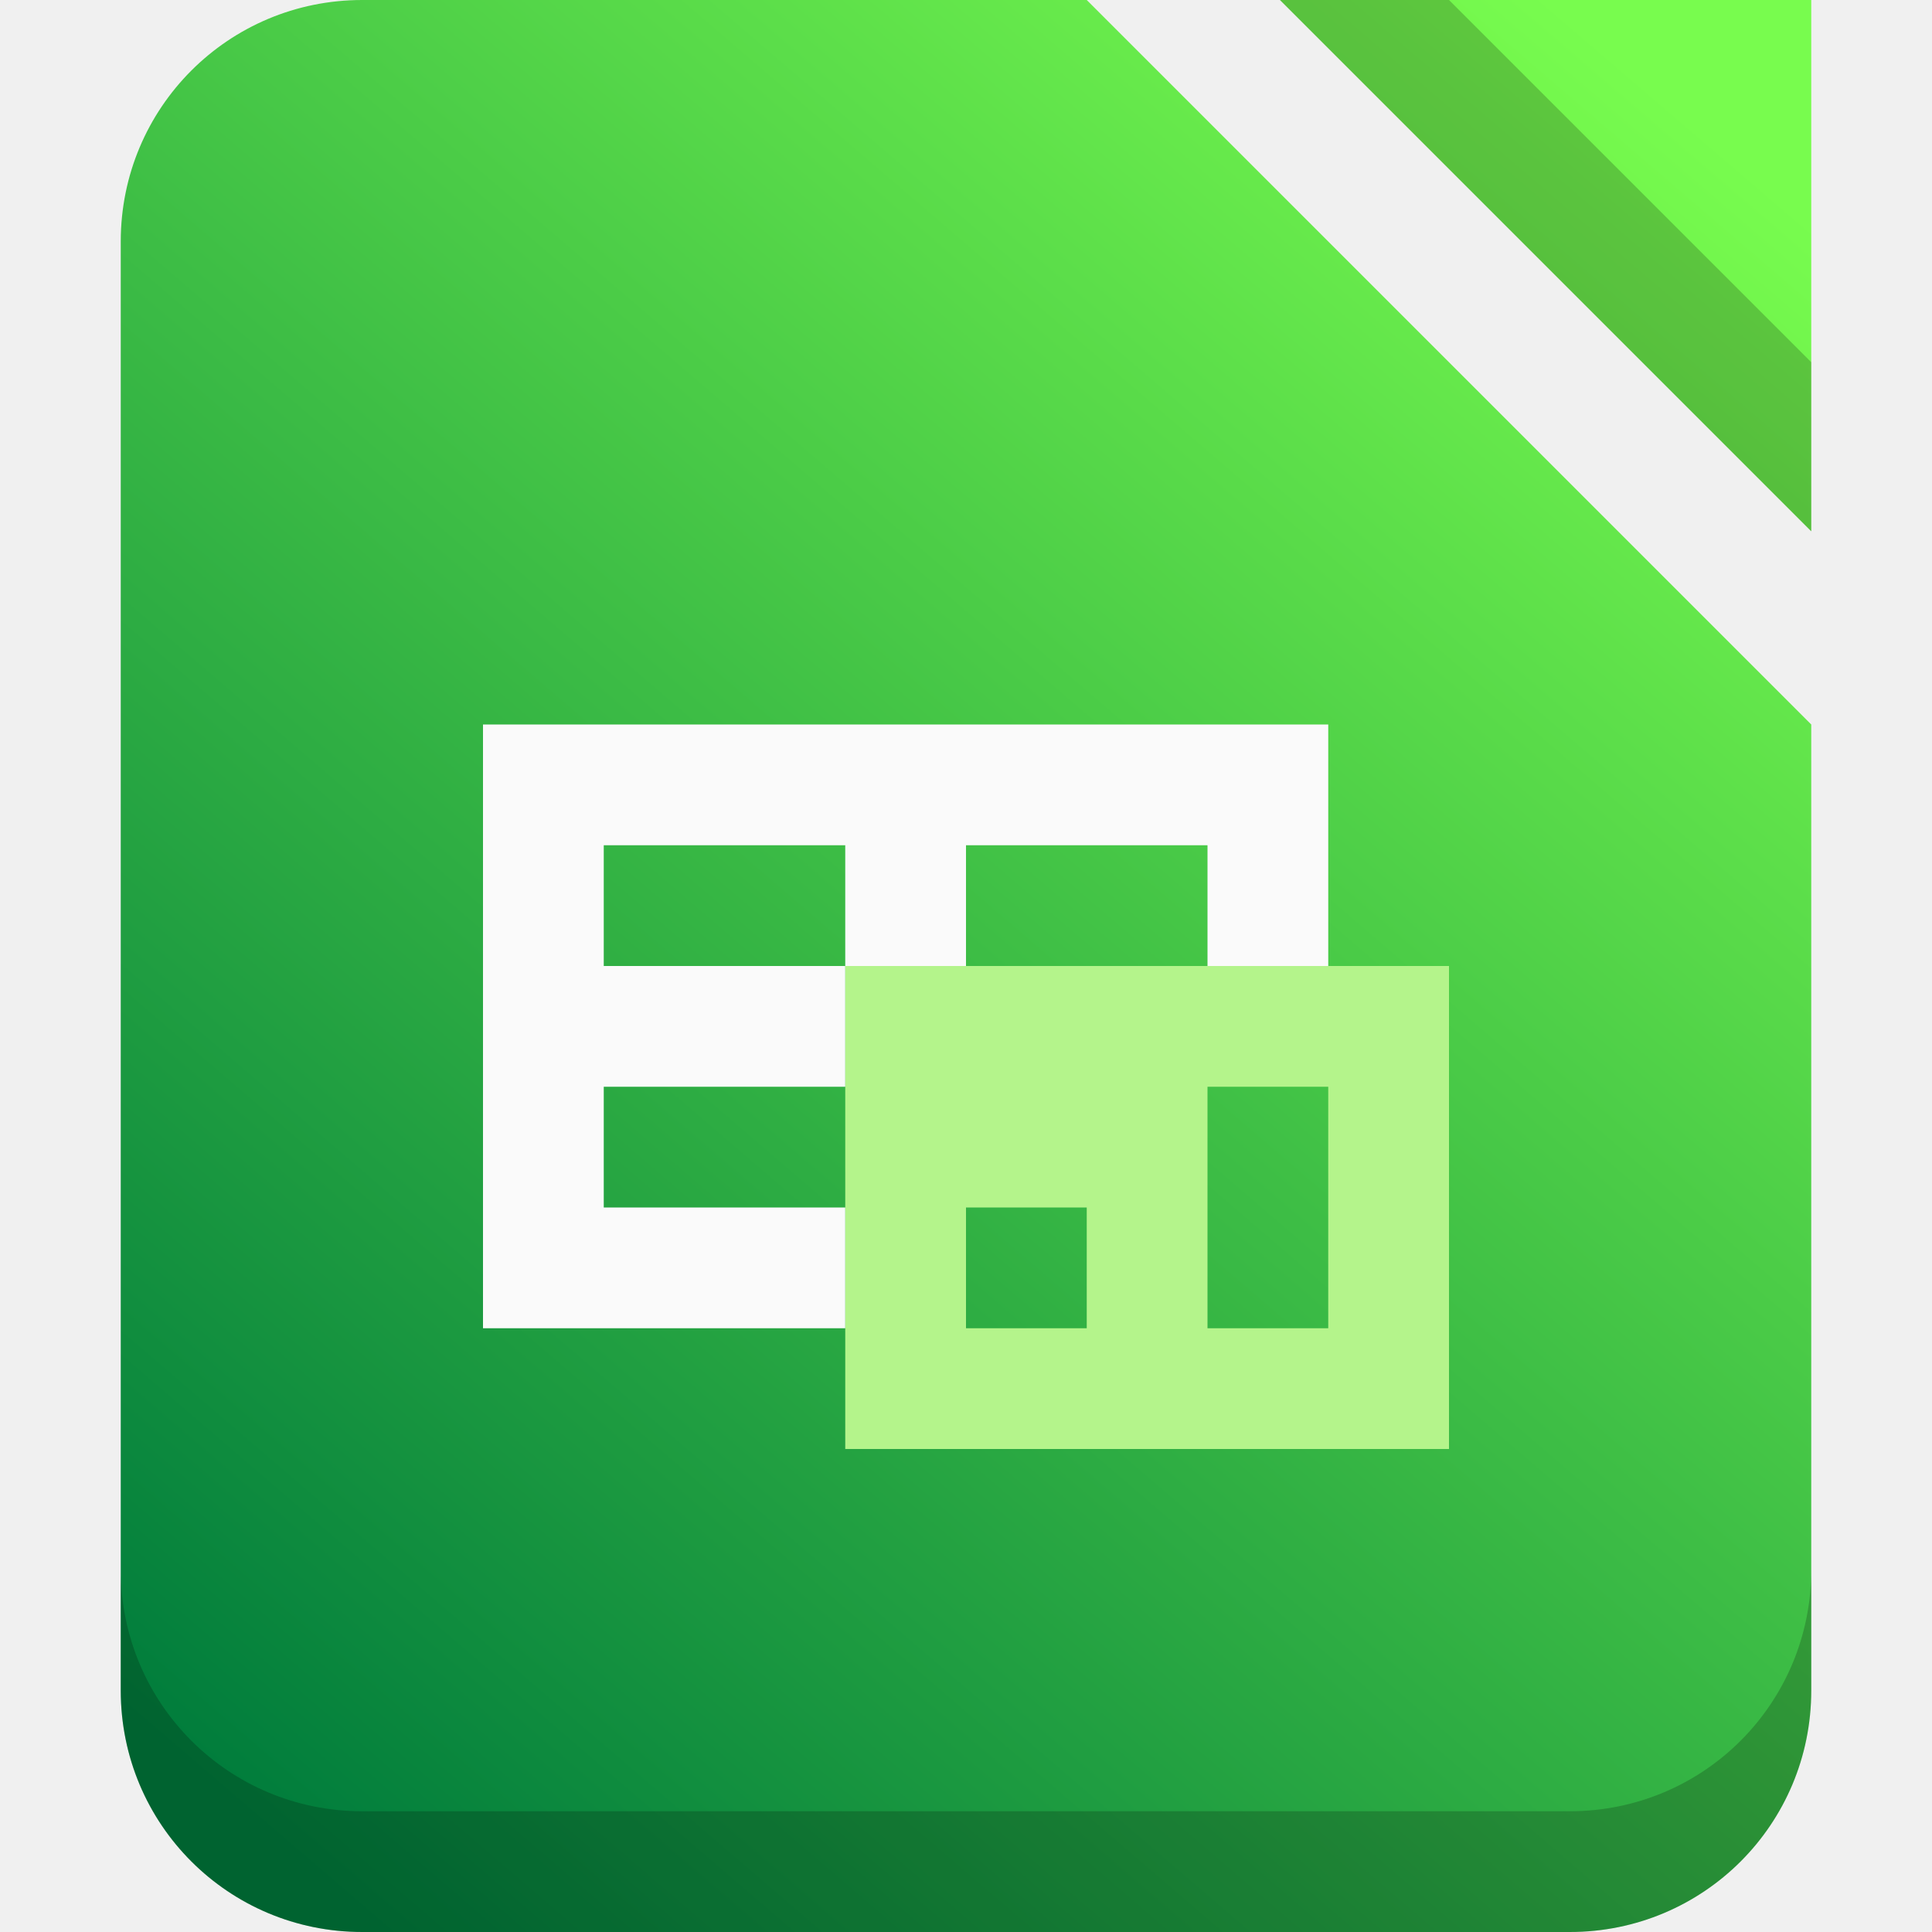
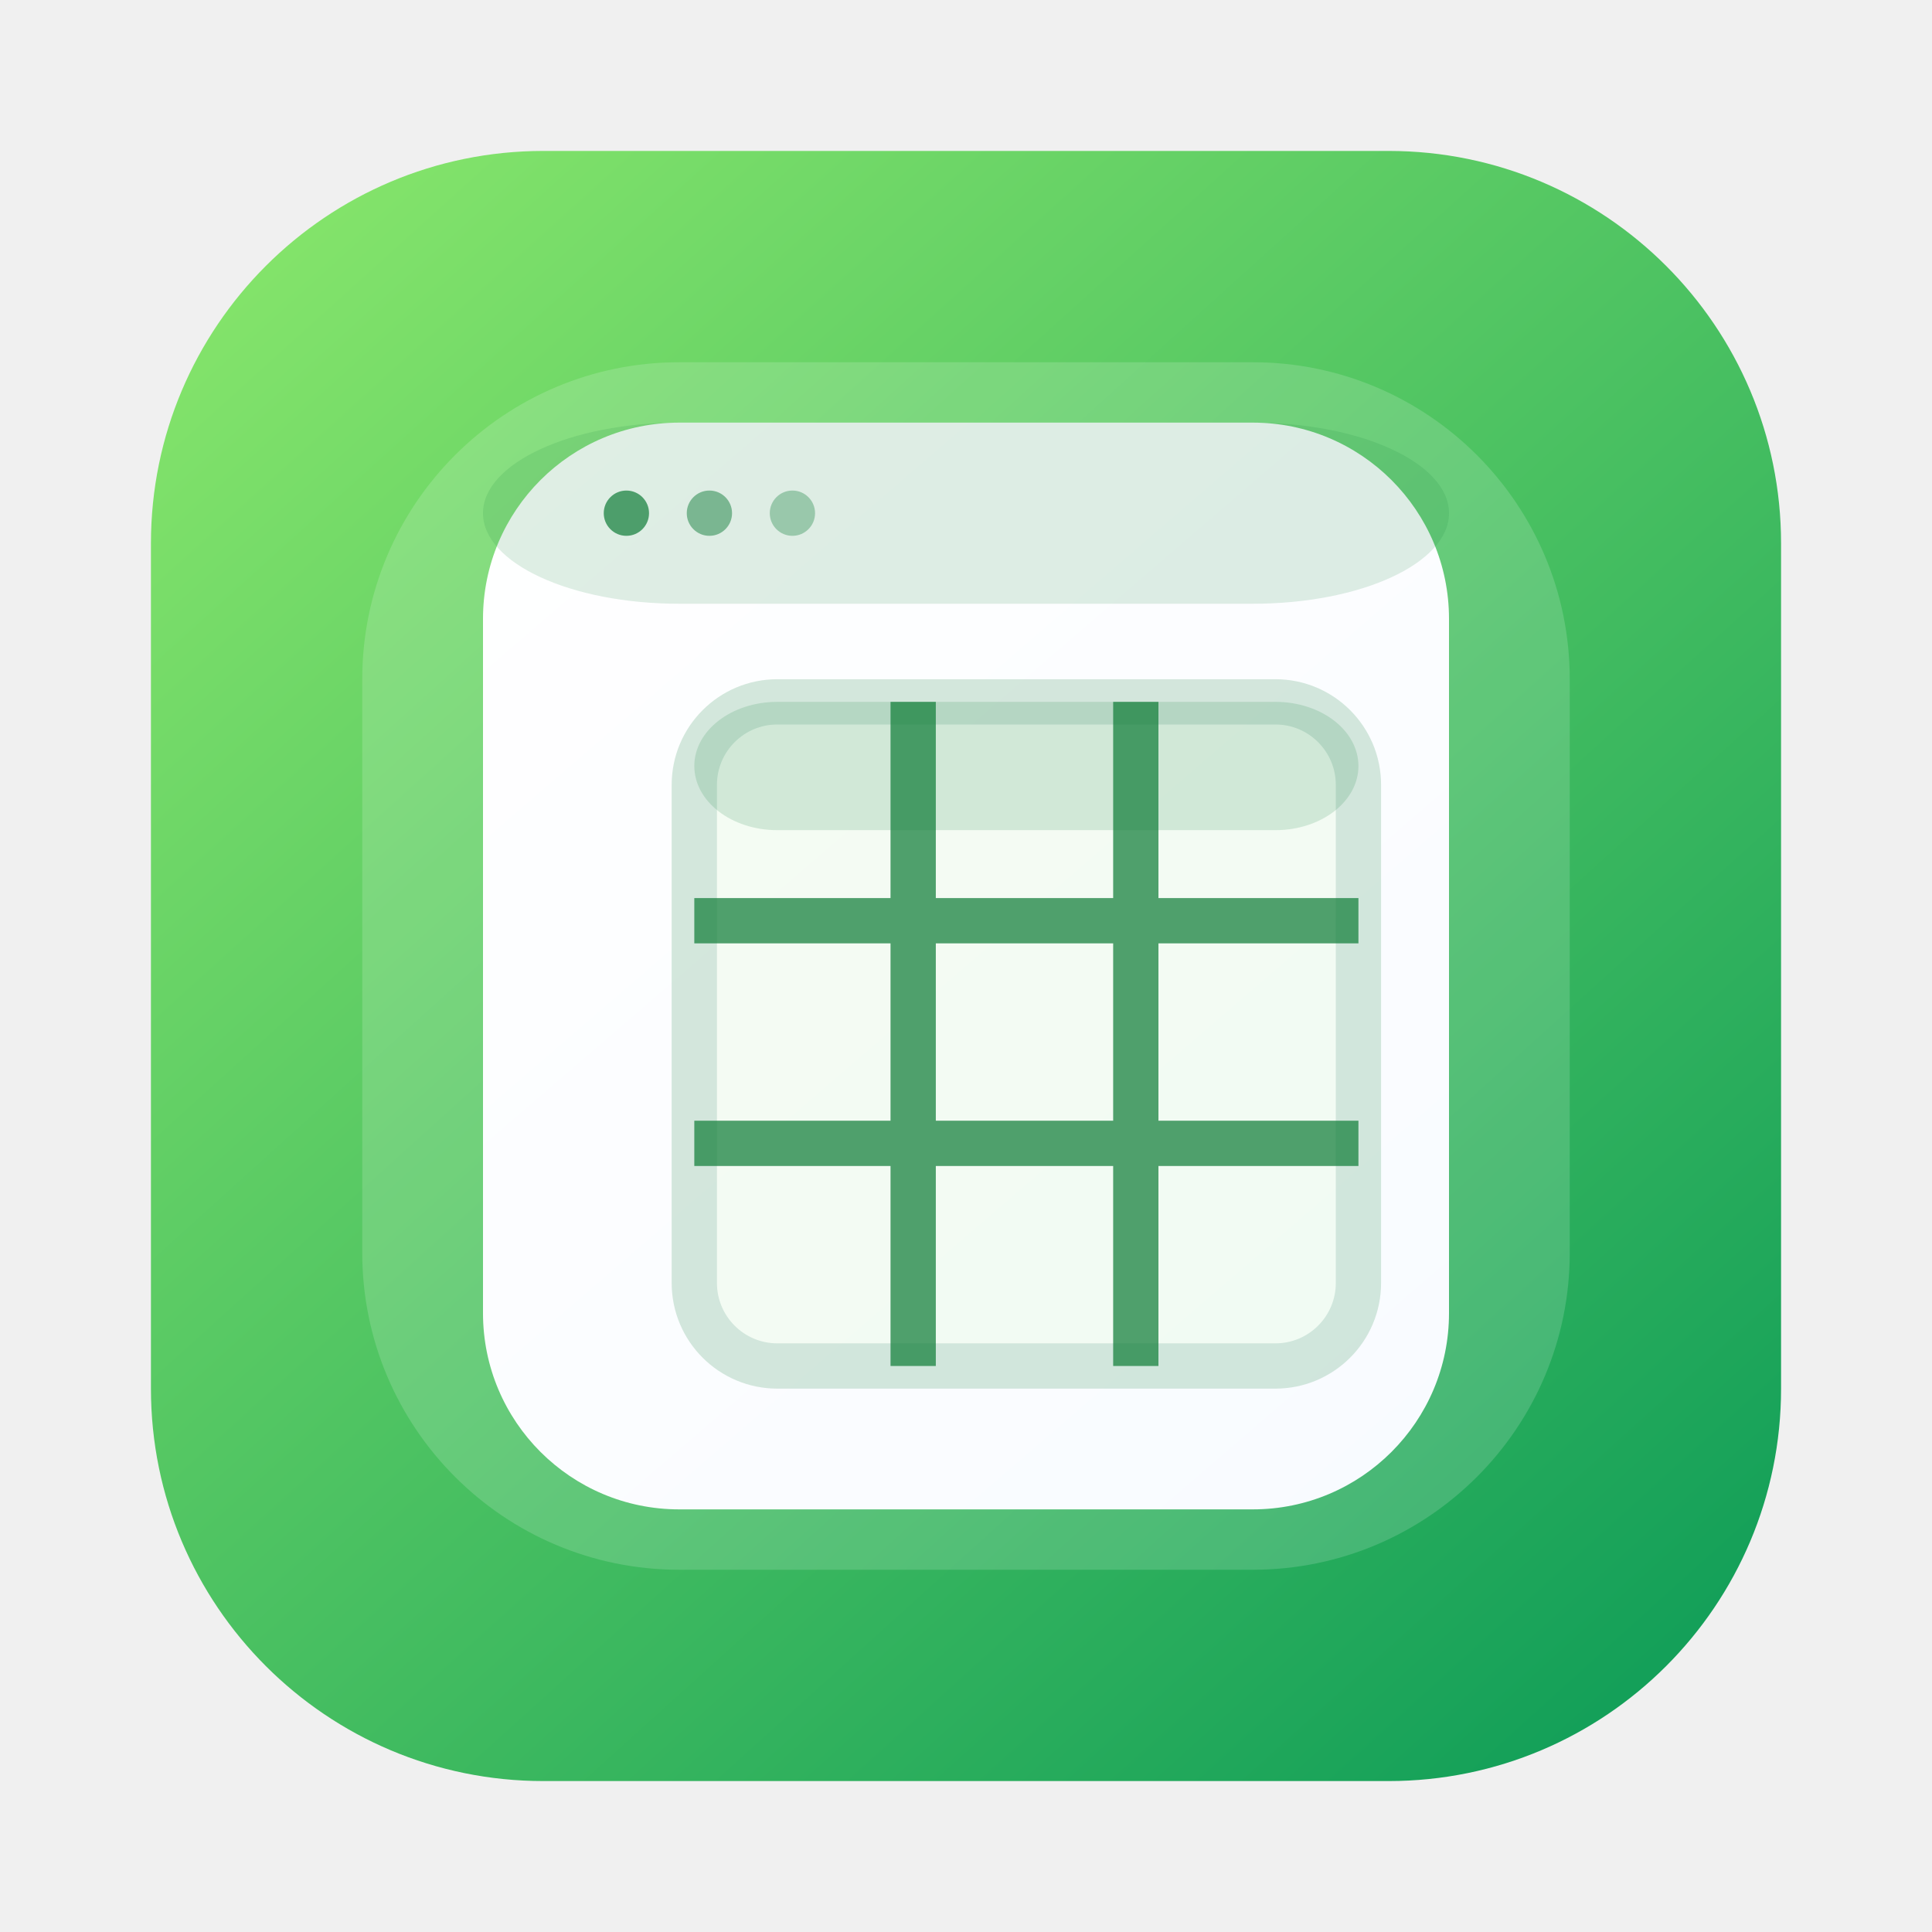
- <svg xmlns="http://www.w3.org/2000/svg" id="SVGRoot" width="16" height="16" version="1.1" viewBox="0 0 16 16" xml:space="preserve">
+ <svg xmlns="http://www.w3.org/2000/svg" width="512" height="512" viewBox="0 0 512 512">
  <defs>
-     <linearGradient id="linearGradient3921" x1="2" x2="14" y1="15" y2="1" gradientUnits="userSpaceOnUse">
-       <stop stop-color="#007c3c" offset="0" />
-       <stop stop-color="#78fc4e" offset="1" />
+     <linearGradient id="bg" x1="72" y1="48" x2="448" y2="464" gradientUnits="userSpaceOnUse">
+       <stop offset="0" stop-color="#86E56B" />
+       <stop offset="1" stop-color="#0F9D58" />
+     </linearGradient>
+     <linearGradient id="panel" x1="132" y1="112" x2="380" y2="400" gradientUnits="userSpaceOnUse">
+       <stop offset="0" stop-color="#ffffff" />
+       <stop offset="1" stop-color="#f8fbff" />
    </linearGradient>
  </defs>
-   <path d="m3 0c-1.108 0-2 0.892-2 2v12c0 1.108 0.892 2 2 2h10c1.108 0 2-0.892 2-2v-8l-6-6h-6zm7.6 0 4.4 4.4v-4.4h-4.4z" fill="url(#linearGradient3921)" />
-   <path d="m1 13v1c0 1.108 0.892 2 2 2h10c1.108 0 2-0.892 2-2v-1c0 1.108-0.892 2-2 2h-10c-1.108 0-2-0.892-2-2z" fill-opacity=".201" />
-   <path d="m12 0h-1.4l4.4 4.4v-1.4z" fill-opacity=".201" />
-   <path d="m7 8v4h5v-4h-5zm3 1h1v2h-1v-2zm-2 1h1v1h-1v-1z" fill="#b4f48b" />
-   <path d="m4 6v5h3v-1h-2v-1h2v-1h-2v-1h2v1h1v-1h2v1h1v-2h-7z" fill="#fafafa" />
+   <rect x="40" y="40" width="432" height="432" rx="104" fill="url(#bg)" />
+   <rect x="96" y="96" width="320" height="320" rx="84" fill="#ffffff" opacity=".16" />
+   <rect x="128" y="112" width="256" height="288" rx="52" fill="url(#panel)" />
+   <rect x="128" y="112" width="256" height="48" rx="52" fill="#15803D" opacity=".14" />
+   <circle cx="166" cy="136" r="6" fill="#15803D" opacity="0.72" />
+   <circle cx="188" cy="136" r="6" fill="#15803D" opacity="0.5" />
+   <circle cx="210" cy="136" r="6" fill="#15803D" opacity="0.34" />
+   <g>
+     <rect x="184" y="186" width="176" height="176" rx="22" fill="#CFF6BE" opacity=".18" stroke="#15803D" stroke-width="12" />
+     <rect x="184" y="186" width="176" height="34" rx="22" fill="#15803D" opacity=".16" />
+     <path d="M242 186v176M301 186v176M184 244h176M184 303h176" fill="none" stroke="#15803D" stroke-width="12" opacity=".74" />
+   </g>
</svg>
